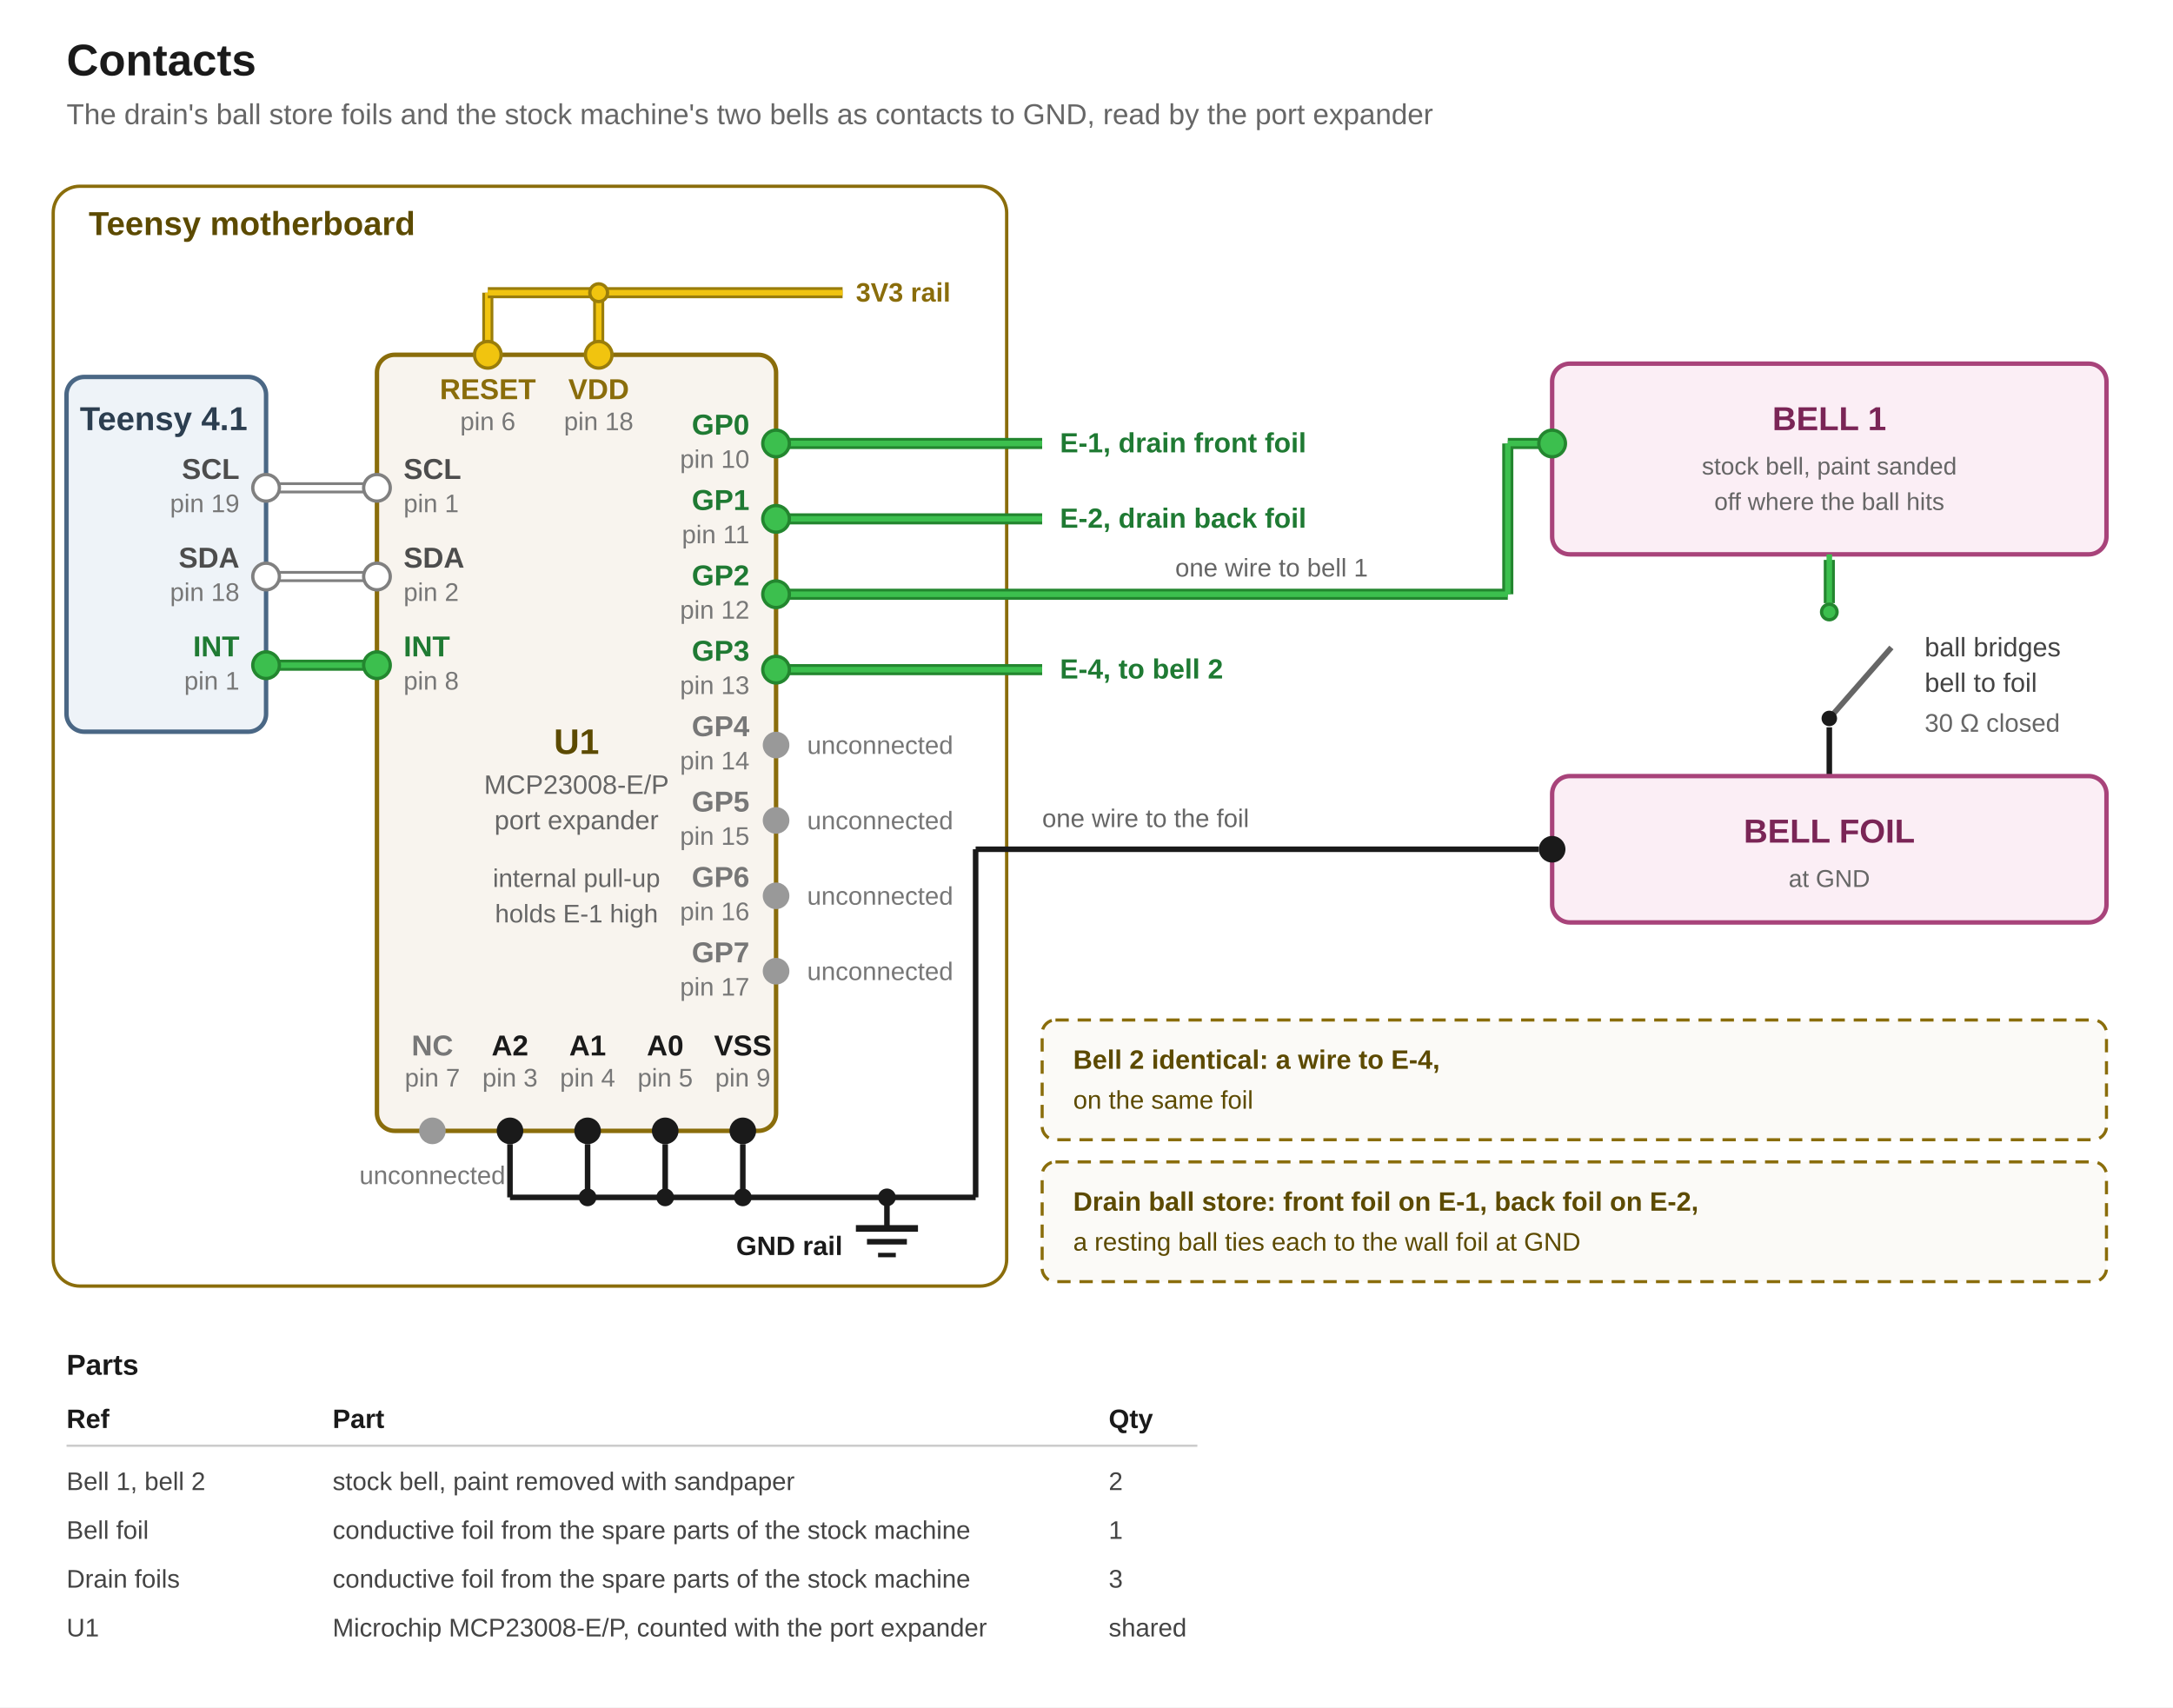
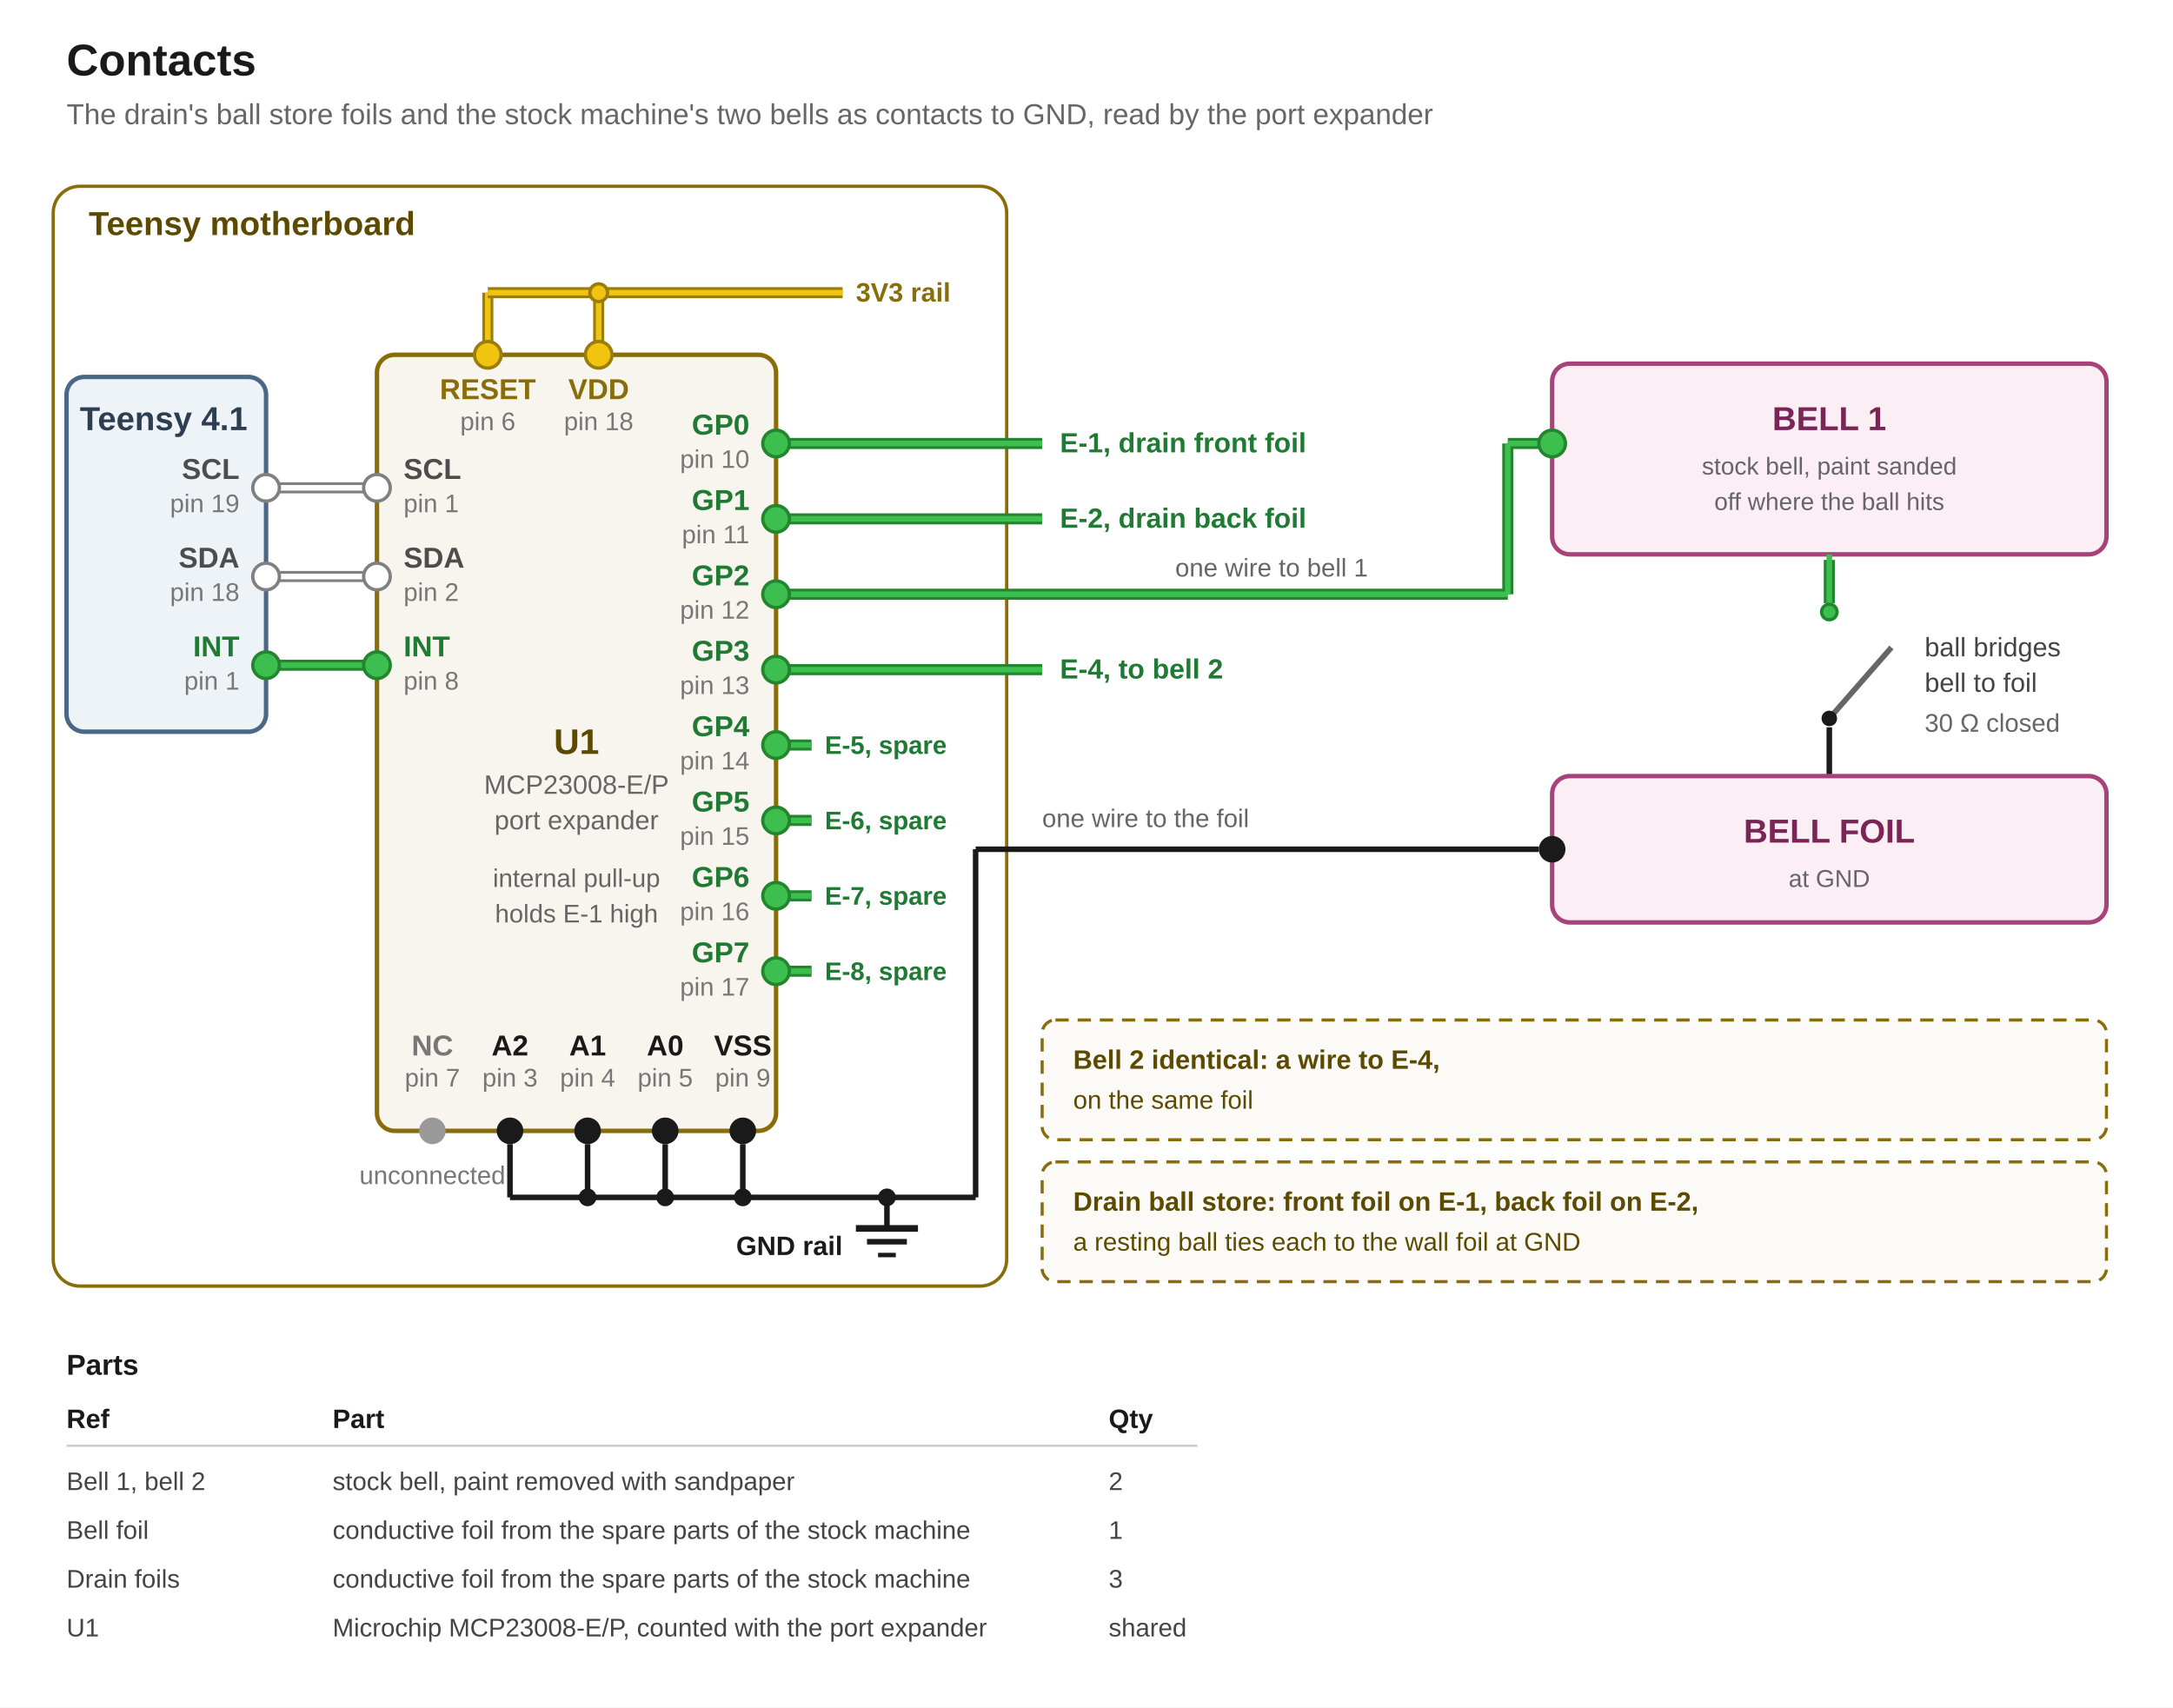
- <svg xmlns="http://www.w3.org/2000/svg" viewBox="0 0 980 770" font-family="Segoe UI, Arial, sans-serif">
+ <svg xmlns="http://www.w3.org/2000/svg" data-boards="motherboard:main" viewBox="0 0 980 770" font-family="Segoe UI, Arial, sans-serif">
  <rect x="0" y="0" width="980" height="770" fill="#ffffff" />
  <text x="30" y="34" font-size="20" font-weight="700" fill="#1a1a1a">Contacts</text>
  <text x="30" y="56" font-size="13" fill="#666">The drain's ball store foils and the stock machine's two bells as contacts to GND, read by the port expander</text>
  <rect x="24" y="84" width="430" height="496" rx="12" fill="none" stroke="#8a6d0b" stroke-width="1.5" />
  <text x="40" y="106" font-size="15" font-weight="700" fill="#5c4a00">Teensy motherboard</text>
-   <rect x="30" y="170" width="90" height="160" rx="8" fill="#eef3f8" stroke="#4a6785" stroke-width="2" />
+   <rect x="30" y="170" width="90" height="160" rx="8" fill="#eef3f8" stroke="#4a6785" stroke-width="2" data-part="A1" />
  <text x="36" y="194" font-size="15" font-weight="700" fill="#2c3e50">Teensy 4.1</text>
  <text x="108" y="216" text-anchor="end" font-size="13" font-weight="700" fill="#4d4d4d">SCL</text>
  <text x="108" y="231" text-anchor="end" font-size="11.5" fill="#777" data-pin="SCL on Wire">pin 19</text>
  <text x="108" y="256" text-anchor="end" font-size="13" font-weight="700" fill="#4d4d4d">SDA</text>
  <text x="108" y="271" text-anchor="end" font-size="11.5" fill="#777" data-pin="SDA on Wire">pin 18</text>
  <text x="108" y="296" text-anchor="end" font-size="13" font-weight="700" fill="#1f7a33">INT</text>
  <text x="108" y="311" text-anchor="end" font-size="11.5" fill="#777" data-pin="Interrupt from the port expander">pin 1</text>
-   <line x1="126" y1="220" x2="164" y2="220" stroke="#808080" stroke-width="5" />
-   <line x1="126" y1="220" x2="164" y2="220" stroke="#ffffff" stroke-width="2.5" />
-   <line x1="126" y1="260" x2="164" y2="260" stroke="#808080" stroke-width="5" />
-   <line x1="126" y1="260" x2="164" y2="260" stroke="#ffffff" stroke-width="2.5" />
-   <line x1="126" y1="300" x2="164" y2="300" stroke="#23862f" stroke-width="5" />
-   <line x1="126" y1="300" x2="164" y2="300" stroke="#3cbf4e" stroke-width="2.5" />
-   <line x1="220" y1="154" x2="220" y2="132" stroke="#9a7d0a" stroke-width="5" />
-   <line x1="220" y1="154" x2="220" y2="132" stroke="#f1c40f" stroke-width="2.5" />
-   <line x1="270" y1="154" x2="270" y2="132" stroke="#9a7d0a" stroke-width="5" />
-   <line x1="270" y1="154" x2="270" y2="132" stroke="#f1c40f" stroke-width="2.5" />
-   <line x1="220" y1="132" x2="380" y2="132" stroke="#9a7d0a" stroke-width="5" />
-   <line x1="220" y1="132" x2="380" y2="132" stroke="#f1c40f" stroke-width="2.5" />
+   <line x1="126" y1="220" x2="164" y2="220" stroke="#808080" stroke-width="5" data-net="SCL" />
+   <line x1="126" y1="220" x2="164" y2="220" stroke="#ffffff" stroke-width="2.5" data-net="SCL" data-ends="A1.19 U1.1" />
+   <line x1="126" y1="260" x2="164" y2="260" stroke="#808080" stroke-width="5" data-net="SDA" />
+   <line x1="126" y1="260" x2="164" y2="260" stroke="#ffffff" stroke-width="2.5" data-net="SDA" data-ends="A1.18 U1.2" />
+   <line x1="126" y1="300" x2="164" y2="300" stroke="#23862f" stroke-width="5" data-net="INT" />
+   <line x1="126" y1="300" x2="164" y2="300" stroke="#3cbf4e" stroke-width="2.5" data-net="INT" data-ends="A1.1 U1.8" />
+   <line x1="220" y1="154" x2="220" y2="132" stroke="#9a7d0a" stroke-width="5" data-net="3V3" />
+   <line x1="220" y1="154" x2="220" y2="132" stroke="#f1c40f" stroke-width="2.5" data-net="3V3" data-ends="U1.6" />
+   <line x1="270" y1="154" x2="270" y2="132" stroke="#9a7d0a" stroke-width="5" data-net="3V3" />
+   <line x1="270" y1="154" x2="270" y2="132" stroke="#f1c40f" stroke-width="2.5" data-net="3V3" data-ends="U1.18" />
+   <line x1="220" y1="132" x2="380" y2="132" stroke="#9a7d0a" stroke-width="5" data-net="3V3" />
+   <line x1="220" y1="132" x2="380" y2="132" stroke="#f1c40f" stroke-width="2.5" data-net="3V3" />
  <text x="386" y="136" font-size="12" font-weight="700" fill="#8a6d0b">3V3 rail</text>
-   <rect x="170" y="160" width="180" height="350" rx="8" fill="#f8f4ee" stroke="#8a6d0b" stroke-width="2" />
+   <rect x="170" y="160" width="180" height="350" rx="8" fill="#f8f4ee" stroke="#8a6d0b" stroke-width="2" data-part="U1" />
  <text x="260" y="340" text-anchor="middle" font-size="16" font-weight="700" fill="#5c4a00">U1</text>
  <text x="260" y="358" text-anchor="middle" font-size="12" fill="#666">MCP23008-E/P</text>
  <text x="260" y="374" text-anchor="middle" font-size="12" fill="#666">port expander</text>
  <text x="260" y="400" text-anchor="middle" font-size="11.5" fill="#666">internal pull-up</text>
  <text x="260" y="416" text-anchor="middle" font-size="11.5" fill="#666">holds E-1 high</text>
  <text x="220" y="180" text-anchor="middle" font-size="13" font-weight="700" fill="#8a6d0b">RESET</text>
  <text x="220" y="194" text-anchor="middle" font-size="11.5" fill="#777">pin 6</text>
  <text x="270" y="180" text-anchor="middle" font-size="13" font-weight="700" fill="#8a6d0b">VDD</text>
  <text x="270" y="194" text-anchor="middle" font-size="11.5" fill="#777">pin 18</text>
  <text x="182" y="216" font-size="13" font-weight="700" fill="#4d4d4d">SCL</text>
  <text x="182" y="231" font-size="11.5" fill="#777">pin 1</text>
  <text x="182" y="256" font-size="13" font-weight="700" fill="#4d4d4d">SDA</text>
  <text x="182" y="271" font-size="11.5" fill="#777">pin 2</text>
  <text x="182" y="296" font-size="13" font-weight="700" fill="#1f7a33">INT</text>
  <text x="182" y="311" font-size="11.5" fill="#777">pin 8</text>
  <text x="338" y="196" text-anchor="end" font-size="13" font-weight="700" fill="#1f7a33">GP0</text>
  <text x="338" y="211" text-anchor="end" font-size="11.5" fill="#777">pin 10</text>
  <text x="338" y="230" text-anchor="end" font-size="13" font-weight="700" fill="#1f7a33">GP1</text>
  <text x="338" y="245" text-anchor="end" font-size="11.5" fill="#777">pin 11</text>
  <text x="338" y="264" text-anchor="end" font-size="13" font-weight="700" fill="#1f7a33">GP2</text>
  <text x="338" y="279" text-anchor="end" font-size="11.5" fill="#777">pin 12</text>
  <text x="338" y="298" text-anchor="end" font-size="13" font-weight="700" fill="#1f7a33">GP3</text>
  <text x="338" y="313" text-anchor="end" font-size="11.5" fill="#777">pin 13</text>
-   <text x="338" y="332" text-anchor="end" font-size="13" font-weight="700" fill="#777">GP4</text>
+   <text x="338" y="332" text-anchor="end" font-size="13" font-weight="700" fill="#1f7a33">GP4</text>
  <text x="338" y="347" text-anchor="end" font-size="11.5" fill="#777">pin 14</text>
-   <circle cx="350" cy="336" r="6" fill="#999" />
-   <text x="364" y="340" font-size="11.5" fill="#777">unconnected</text>
-   <text x="338" y="366" text-anchor="end" font-size="13" font-weight="700" fill="#777">GP5</text>
+   <line x1="356" y1="336" x2="366" y2="336" stroke="#23862f" stroke-width="5" data-net="E-5" />
+   <line x1="356" y1="336" x2="366" y2="336" stroke="#3cbf4e" stroke-width="2.5" data-net="E-5" data-ends="U1.14" />
+   <circle cx="350" cy="336" r="6" fill="#3cbf4e" stroke="#23862f" stroke-width="1.5" />
+   <text x="372" y="340" font-size="11.5" font-weight="700" fill="#1f7a33">E-5, spare</text>
+   <text x="338" y="366" text-anchor="end" font-size="13" font-weight="700" fill="#1f7a33">GP5</text>
  <text x="338" y="381" text-anchor="end" font-size="11.5" fill="#777">pin 15</text>
-   <circle cx="350" cy="370" r="6" fill="#999" />
-   <text x="364" y="374" font-size="11.5" fill="#777">unconnected</text>
-   <text x="338" y="400" text-anchor="end" font-size="13" font-weight="700" fill="#777">GP6</text>
+   <line x1="356" y1="370" x2="366" y2="370" stroke="#23862f" stroke-width="5" data-net="E-6" />
+   <line x1="356" y1="370" x2="366" y2="370" stroke="#3cbf4e" stroke-width="2.5" data-net="E-6" data-ends="U1.15" />
+   <circle cx="350" cy="370" r="6" fill="#3cbf4e" stroke="#23862f" stroke-width="1.5" />
+   <text x="372" y="374" font-size="11.5" font-weight="700" fill="#1f7a33">E-6, spare</text>
+   <text x="338" y="400" text-anchor="end" font-size="13" font-weight="700" fill="#1f7a33">GP6</text>
  <text x="338" y="415" text-anchor="end" font-size="11.5" fill="#777">pin 16</text>
-   <circle cx="350" cy="404" r="6" fill="#999" />
-   <text x="364" y="408" font-size="11.5" fill="#777">unconnected</text>
-   <text x="338" y="434" text-anchor="end" font-size="13" font-weight="700" fill="#777">GP7</text>
+   <line x1="356" y1="404" x2="366" y2="404" stroke="#23862f" stroke-width="5" data-net="E-7" />
+   <line x1="356" y1="404" x2="366" y2="404" stroke="#3cbf4e" stroke-width="2.5" data-net="E-7" data-ends="U1.16" />
+   <circle cx="350" cy="404" r="6" fill="#3cbf4e" stroke="#23862f" stroke-width="1.5" />
+   <text x="372" y="408" font-size="11.5" font-weight="700" fill="#1f7a33">E-7, spare</text>
+   <text x="338" y="434" text-anchor="end" font-size="13" font-weight="700" fill="#1f7a33">GP7</text>
  <text x="338" y="449" text-anchor="end" font-size="11.5" fill="#777">pin 17</text>
-   <circle cx="350" cy="438" r="6" fill="#999" />
-   <text x="364" y="442" font-size="11.5" fill="#777">unconnected</text>
+   <line x1="356" y1="438" x2="366" y2="438" stroke="#23862f" stroke-width="5" data-net="E-8" />
+   <line x1="356" y1="438" x2="366" y2="438" stroke="#3cbf4e" stroke-width="2.5" data-net="E-8" data-ends="U1.17" />
+   <circle cx="350" cy="438" r="6" fill="#3cbf4e" stroke="#23862f" stroke-width="1.5" />
+   <text x="372" y="442" font-size="11.5" font-weight="700" fill="#1f7a33">E-8, spare</text>
  <circle cx="195" cy="510" r="6" fill="#999" />
  <text x="195" y="476" text-anchor="middle" font-size="13" font-weight="700" fill="#777">NC</text>
  <text x="195" y="490" text-anchor="middle" font-size="11.5" fill="#777">pin 7</text>
  <circle cx="230" cy="510" r="6" fill="#1a1a1a" />
  <text x="230" y="476" text-anchor="middle" font-size="13" font-weight="700" fill="#1a1a1a">A2</text>
  <text x="230" y="490" text-anchor="middle" font-size="11.5" fill="#777">pin 3</text>
-   <line x1="230" y1="516" x2="230" y2="540" stroke="#1a1a1a" stroke-width="2.5" />
+   <line x1="230" y1="516" x2="230" y2="540" stroke="#1a1a1a" stroke-width="2.5" data-net="GND" data-ends="U1.3" />
  <circle cx="265" cy="510" r="6" fill="#1a1a1a" />
  <text x="265" y="476" text-anchor="middle" font-size="13" font-weight="700" fill="#1a1a1a">A1</text>
  <text x="265" y="490" text-anchor="middle" font-size="11.5" fill="#777">pin 4</text>
-   <line x1="265" y1="516" x2="265" y2="540" stroke="#1a1a1a" stroke-width="2.5" />
+   <line x1="265" y1="516" x2="265" y2="540" stroke="#1a1a1a" stroke-width="2.5" data-net="GND" data-ends="U1.4" />
  <circle cx="300" cy="510" r="6" fill="#1a1a1a" />
  <text x="300" y="476" text-anchor="middle" font-size="13" font-weight="700" fill="#1a1a1a">A0</text>
  <text x="300" y="490" text-anchor="middle" font-size="11.5" fill="#777">pin 5</text>
-   <line x1="300" y1="516" x2="300" y2="540" stroke="#1a1a1a" stroke-width="2.5" />
+   <line x1="300" y1="516" x2="300" y2="540" stroke="#1a1a1a" stroke-width="2.5" data-net="GND" data-ends="U1.5" />
  <circle cx="335" cy="510" r="6" fill="#1a1a1a" />
  <text x="335" y="476" text-anchor="middle" font-size="13" font-weight="700" fill="#1a1a1a">VSS</text>
  <text x="335" y="490" text-anchor="middle" font-size="11.5" fill="#777">pin 9</text>
-   <line x1="335" y1="516" x2="335" y2="540" stroke="#1a1a1a" stroke-width="2.5" />
+   <line x1="335" y1="516" x2="335" y2="540" stroke="#1a1a1a" stroke-width="2.5" data-net="GND" data-ends="U1.9" />
  <text x="195" y="534" text-anchor="middle" font-size="11.5" fill="#777">unconnected</text>
-   <line x1="230" y1="540" x2="440" y2="540" stroke="#1a1a1a" stroke-width="2.5" />
-   <line x1="440" y1="540" x2="440" y2="383" stroke="#1a1a1a" stroke-width="2.5" />
-   <line x1="440" y1="383" x2="694" y2="383" stroke="#1a1a1a" stroke-width="2.5" />
-   <line x1="400" y1="540" x2="400" y2="554" stroke="#1a1a1a" stroke-width="2.5" />
-   <line x1="386" y1="554" x2="414" y2="554" stroke="#1a1a1a" stroke-width="3" />
-   <line x1="391" y1="560" x2="409" y2="560" stroke="#1a1a1a" stroke-width="2.5" />
-   <line x1="396" y1="566" x2="404" y2="566" stroke="#1a1a1a" stroke-width="2" />
+   <line x1="230" y1="540" x2="440" y2="540" stroke="#1a1a1a" stroke-width="2.5" data-net="GND" />
+   <line x1="440" y1="540" x2="440" y2="383" stroke="#1a1a1a" stroke-width="2.5" data-net="GND" />
+   <line x1="440" y1="383" x2="694" y2="383" stroke="#1a1a1a" stroke-width="2.5" data-net="GND" />
+   <line x1="400" y1="540" x2="400" y2="554" stroke="#1a1a1a" stroke-width="2.5" data-net="GND" />
+   <line x1="386" y1="554" x2="414" y2="554" stroke="#1a1a1a" stroke-width="3" data-rail="GND" />
+   <line x1="391" y1="560" x2="409" y2="560" stroke="#1a1a1a" stroke-width="2.5" data-rail="GND" />
+   <line x1="396" y1="566" x2="404" y2="566" stroke="#1a1a1a" stroke-width="2" data-rail="GND" />
  <text x="380" y="566" text-anchor="end" font-size="12" font-weight="700" fill="#1a1a1a">GND rail</text>
  <circle cx="265" cy="540" r="4" fill="#1a1a1a" />
  <circle cx="300" cy="540" r="4" fill="#1a1a1a" />
  <circle cx="335" cy="540" r="4" fill="#1a1a1a" />
  <circle cx="400" cy="540" r="4" fill="#1a1a1a" />
  <text x="470" y="373" font-size="11.5" fill="#666">one wire to the foil</text>
-   <line x1="356" y1="200" x2="470" y2="200" stroke="#23862f" stroke-width="5" />
-   <line x1="356" y1="200" x2="470" y2="200" stroke="#3cbf4e" stroke-width="2.5" />
-   <line x1="356" y1="234" x2="470" y2="234" stroke="#23862f" stroke-width="5" />
-   <line x1="356" y1="234" x2="470" y2="234" stroke="#3cbf4e" stroke-width="2.5" />
+   <line x1="356" y1="200" x2="470" y2="200" stroke="#23862f" stroke-width="5" data-net="E-1" />
+   <line x1="356" y1="200" x2="470" y2="200" stroke="#3cbf4e" stroke-width="2.5" data-net="E-1" data-ends="U1.10" />
+   <line x1="356" y1="234" x2="470" y2="234" stroke="#23862f" stroke-width="5" data-net="E-2" />
+   <line x1="356" y1="234" x2="470" y2="234" stroke="#3cbf4e" stroke-width="2.5" data-net="E-2" data-ends="U1.11" />
  <text x="478" y="204" font-size="12.5" font-weight="700" fill="#1f7a33">E-1, drain front foil</text>
  <text x="478" y="238" font-size="12.5" font-weight="700" fill="#1f7a33">E-2, drain back foil</text>
-   <line x1="356" y1="268" x2="680" y2="268" stroke="#23862f" stroke-width="5" />
-   <line x1="680" y1="268" x2="680" y2="200" stroke="#23862f" stroke-width="5" />
-   <line x1="680" y1="200" x2="694" y2="200" stroke="#23862f" stroke-width="5" />
-   <line x1="356" y1="268" x2="680" y2="268" stroke="#3cbf4e" stroke-width="2.5" />
-   <line x1="680" y1="268" x2="680" y2="200" stroke="#3cbf4e" stroke-width="2.5" />
-   <line x1="680" y1="200" x2="694" y2="200" stroke="#3cbf4e" stroke-width="2.5" />
+   <line x1="356" y1="268" x2="680" y2="268" stroke="#23862f" stroke-width="5" data-net="E-3" />
+   <line x1="680" y1="268" x2="680" y2="200" stroke="#23862f" stroke-width="5" data-net="E-3" />
+   <line x1="680" y1="200" x2="694" y2="200" stroke="#23862f" stroke-width="5" data-net="E-3" />
+   <line x1="356" y1="268" x2="680" y2="268" stroke="#3cbf4e" stroke-width="2.5" data-net="E-3" data-ends="U1.12" />
+   <line x1="680" y1="268" x2="680" y2="200" stroke="#3cbf4e" stroke-width="2.5" data-net="E-3" />
+   <line x1="680" y1="200" x2="694" y2="200" stroke="#3cbf4e" stroke-width="2.5" data-net="E-3" />
  <text x="530" y="260" font-size="11.5" fill="#666">one wire to bell 1</text>
-   <line x1="356" y1="302" x2="470" y2="302" stroke="#23862f" stroke-width="5" />
-   <line x1="356" y1="302" x2="470" y2="302" stroke="#3cbf4e" stroke-width="2.5" />
+   <line x1="356" y1="302" x2="470" y2="302" stroke="#23862f" stroke-width="5" data-net="E-4" />
+   <line x1="356" y1="302" x2="470" y2="302" stroke="#3cbf4e" stroke-width="2.5" data-net="E-4" data-ends="U1.13" />
  <text x="478" y="306" font-size="12.5" font-weight="700" fill="#1f7a33">E-4, to bell 2</text>
-   <rect x="700" y="164" width="250" height="86" rx="8" fill="#fbeef5" stroke="#a8437a" stroke-width="2" />
+   <rect x="700" y="164" width="250" height="86" rx="8" fill="#fbeef5" stroke="#a8437a" stroke-width="2" data-part="bell 1" />
  <text x="825" y="194" text-anchor="middle" font-size="15" font-weight="700" fill="#7a2556">BELL 1</text>
  <text x="825" y="214" text-anchor="middle" font-size="11" fill="#666">stock bell, paint sanded</text>
  <text x="825" y="230" text-anchor="middle" font-size="11" fill="#666">off where the ball hits</text>
-   <line x1="825" y1="252.5" x2="825" y2="272" stroke="#23862f" stroke-width="5" />
-   <line x1="825" y1="250" x2="825" y2="272" stroke="#3cbf4e" stroke-width="2.5" />
-   <line x1="825" y1="324" x2="853" y2="292" stroke="#666" stroke-width="2.5" />
+   <line x1="825" y1="252.5" x2="825" y2="272" stroke="#23862f" stroke-width="5" data-part="ball" />
+   <line x1="825" y1="250" x2="825" y2="272" stroke="#3cbf4e" stroke-width="2.5" data-part="ball" />
+   <line x1="825" y1="324" x2="853" y2="292" stroke="#666" stroke-width="2.5" data-part="ball" />
  <circle cx="825" cy="324" r="3.5" fill="#1a1a1a" />
-   <line x1="825" y1="328" x2="825" y2="350" stroke="#1a1a1a" stroke-width="2.5" />
+   <line x1="825" y1="328" x2="825" y2="350" stroke="#1a1a1a" stroke-width="2.5" data-part="ball" />
  <text x="868" y="296" font-size="12" fill="#444">ball bridges</text>
  <text x="868" y="312" font-size="12" fill="#444">bell to foil</text>
  <text x="868" y="330" font-size="11.5" fill="#666" data-fig="r_contact">30 Ω closed</text>
-   <rect x="700" y="350" width="250" height="66" rx="8" fill="#fbeef5" stroke="#a8437a" stroke-width="2" />
+   <rect x="700" y="350" width="250" height="66" rx="8" fill="#fbeef5" stroke="#a8437a" stroke-width="2" data-part="bell foil" />
  <circle cx="700" cy="383" r="6" fill="#1a1a1a" />
  <text x="825" y="380" text-anchor="middle" font-size="15" font-weight="700" fill="#7a2556">BELL FOIL</text>
  <text x="825" y="400" text-anchor="middle" font-size="11" fill="#666">at GND</text>
  <rect x="470" y="460" width="480" height="54" rx="6" fill="#fbfaf7" stroke="#8a6d0b" stroke-width="1.4" stroke-dasharray="6 4" />
  <text x="484" y="482" font-size="12" font-weight="700" fill="#5c4a00">Bell 2 identical: a wire to E-4,</text>
  <text x="484" y="500" font-size="11.5" fill="#5c4a00">on the same foil</text>
  <rect x="470" y="524" width="480" height="54" rx="6" fill="#fbfaf7" stroke="#8a6d0b" stroke-width="1.4" stroke-dasharray="6 4" />
  <text x="484" y="546" font-size="12" font-weight="700" fill="#5c4a00">Drain ball store: front foil on E-1, back foil on E-2,</text>
  <text x="484" y="564" font-size="11.5" fill="#5c4a00">a resting ball ties each to the wall foil at GND</text>
  <text x="30" y="620" font-size="13" font-weight="700" fill="#1a1a1a">Parts</text>
  <text x="30" y="644" font-size="12" font-weight="700" fill="#1a1a1a">Ref</text>
  <text x="150" y="644" font-size="12" font-weight="700" fill="#1a1a1a">Part</text>
  <text x="500" y="644" font-size="12" font-weight="700" fill="#1a1a1a">Qty</text>
  <line x1="30" y1="652" x2="540" y2="652" stroke="#ccc" stroke-width="1" />
  <text x="30" y="672" font-size="11.5" fill="#444">Bell 1, bell 2</text>
  <text x="150" y="672" font-size="11.5" fill="#444">stock bell, paint removed with sandpaper</text>
  <text x="500" y="672" font-size="11.5" fill="#444">2</text>
  <text x="30" y="694" font-size="11.5" fill="#444">Bell foil</text>
  <text x="150" y="694" font-size="11.5" fill="#444">conductive foil from the spare parts of the stock machine</text>
  <text x="500" y="694" font-size="11.5" fill="#444">1</text>
  <text x="30" y="716" font-size="11.5" fill="#444">Drain foils</text>
  <text x="150" y="716" font-size="11.5" fill="#444">conductive foil from the spare parts of the stock machine</text>
  <text x="500" y="716" font-size="11.5" fill="#444">3</text>
  <text x="30" y="738" font-size="11.5" fill="#444">U1</text>
  <text x="150" y="738" font-size="11.5" fill="#444">Microchip MCP23008-E/P, counted with the port expander</text>
  <text x="500" y="738" font-size="11.5" fill="#444">shared</text>
  <circle cx="120" cy="220" r="6" fill="#ffffff" stroke="#808080" stroke-width="1.5" />
  <circle cx="120" cy="260" r="6" fill="#ffffff" stroke="#808080" stroke-width="1.5" />
  <circle cx="120" cy="300" r="6" fill="#3cbf4e" stroke="#23862f" stroke-width="1.5" />
  <circle cx="170" cy="220" r="6" fill="#ffffff" stroke="#808080" stroke-width="1.5" />
  <circle cx="170" cy="260" r="6" fill="#ffffff" stroke="#808080" stroke-width="1.5" />
  <circle cx="170" cy="300" r="6" fill="#3cbf4e" stroke="#23862f" stroke-width="1.5" />
  <circle cx="220" cy="160" r="6" fill="#f1c40f" stroke="#9a7d0a" stroke-width="1.5" />
  <circle cx="270" cy="160" r="6" fill="#f1c40f" stroke="#9a7d0a" stroke-width="1.5" />
  <circle cx="350" cy="200" r="6" fill="#3cbf4e" stroke="#23862f" stroke-width="1.5" />
  <circle cx="350" cy="234" r="6" fill="#3cbf4e" stroke="#23862f" stroke-width="1.5" />
  <circle cx="350" cy="268" r="6" fill="#3cbf4e" stroke="#23862f" stroke-width="1.5" />
  <circle cx="350" cy="302" r="6" fill="#3cbf4e" stroke="#23862f" stroke-width="1.5" />
  <circle cx="270" cy="132" r="4" fill="#f1c40f" stroke="#9a7d0a" stroke-width="1.5" />
  <circle cx="700" cy="200" r="6" fill="#3cbf4e" stroke="#23862f" stroke-width="1.5" />
  <circle cx="825" cy="276" r="3.5" fill="#3cbf4e" stroke="#23862f" stroke-width="1.5" />
</svg>
